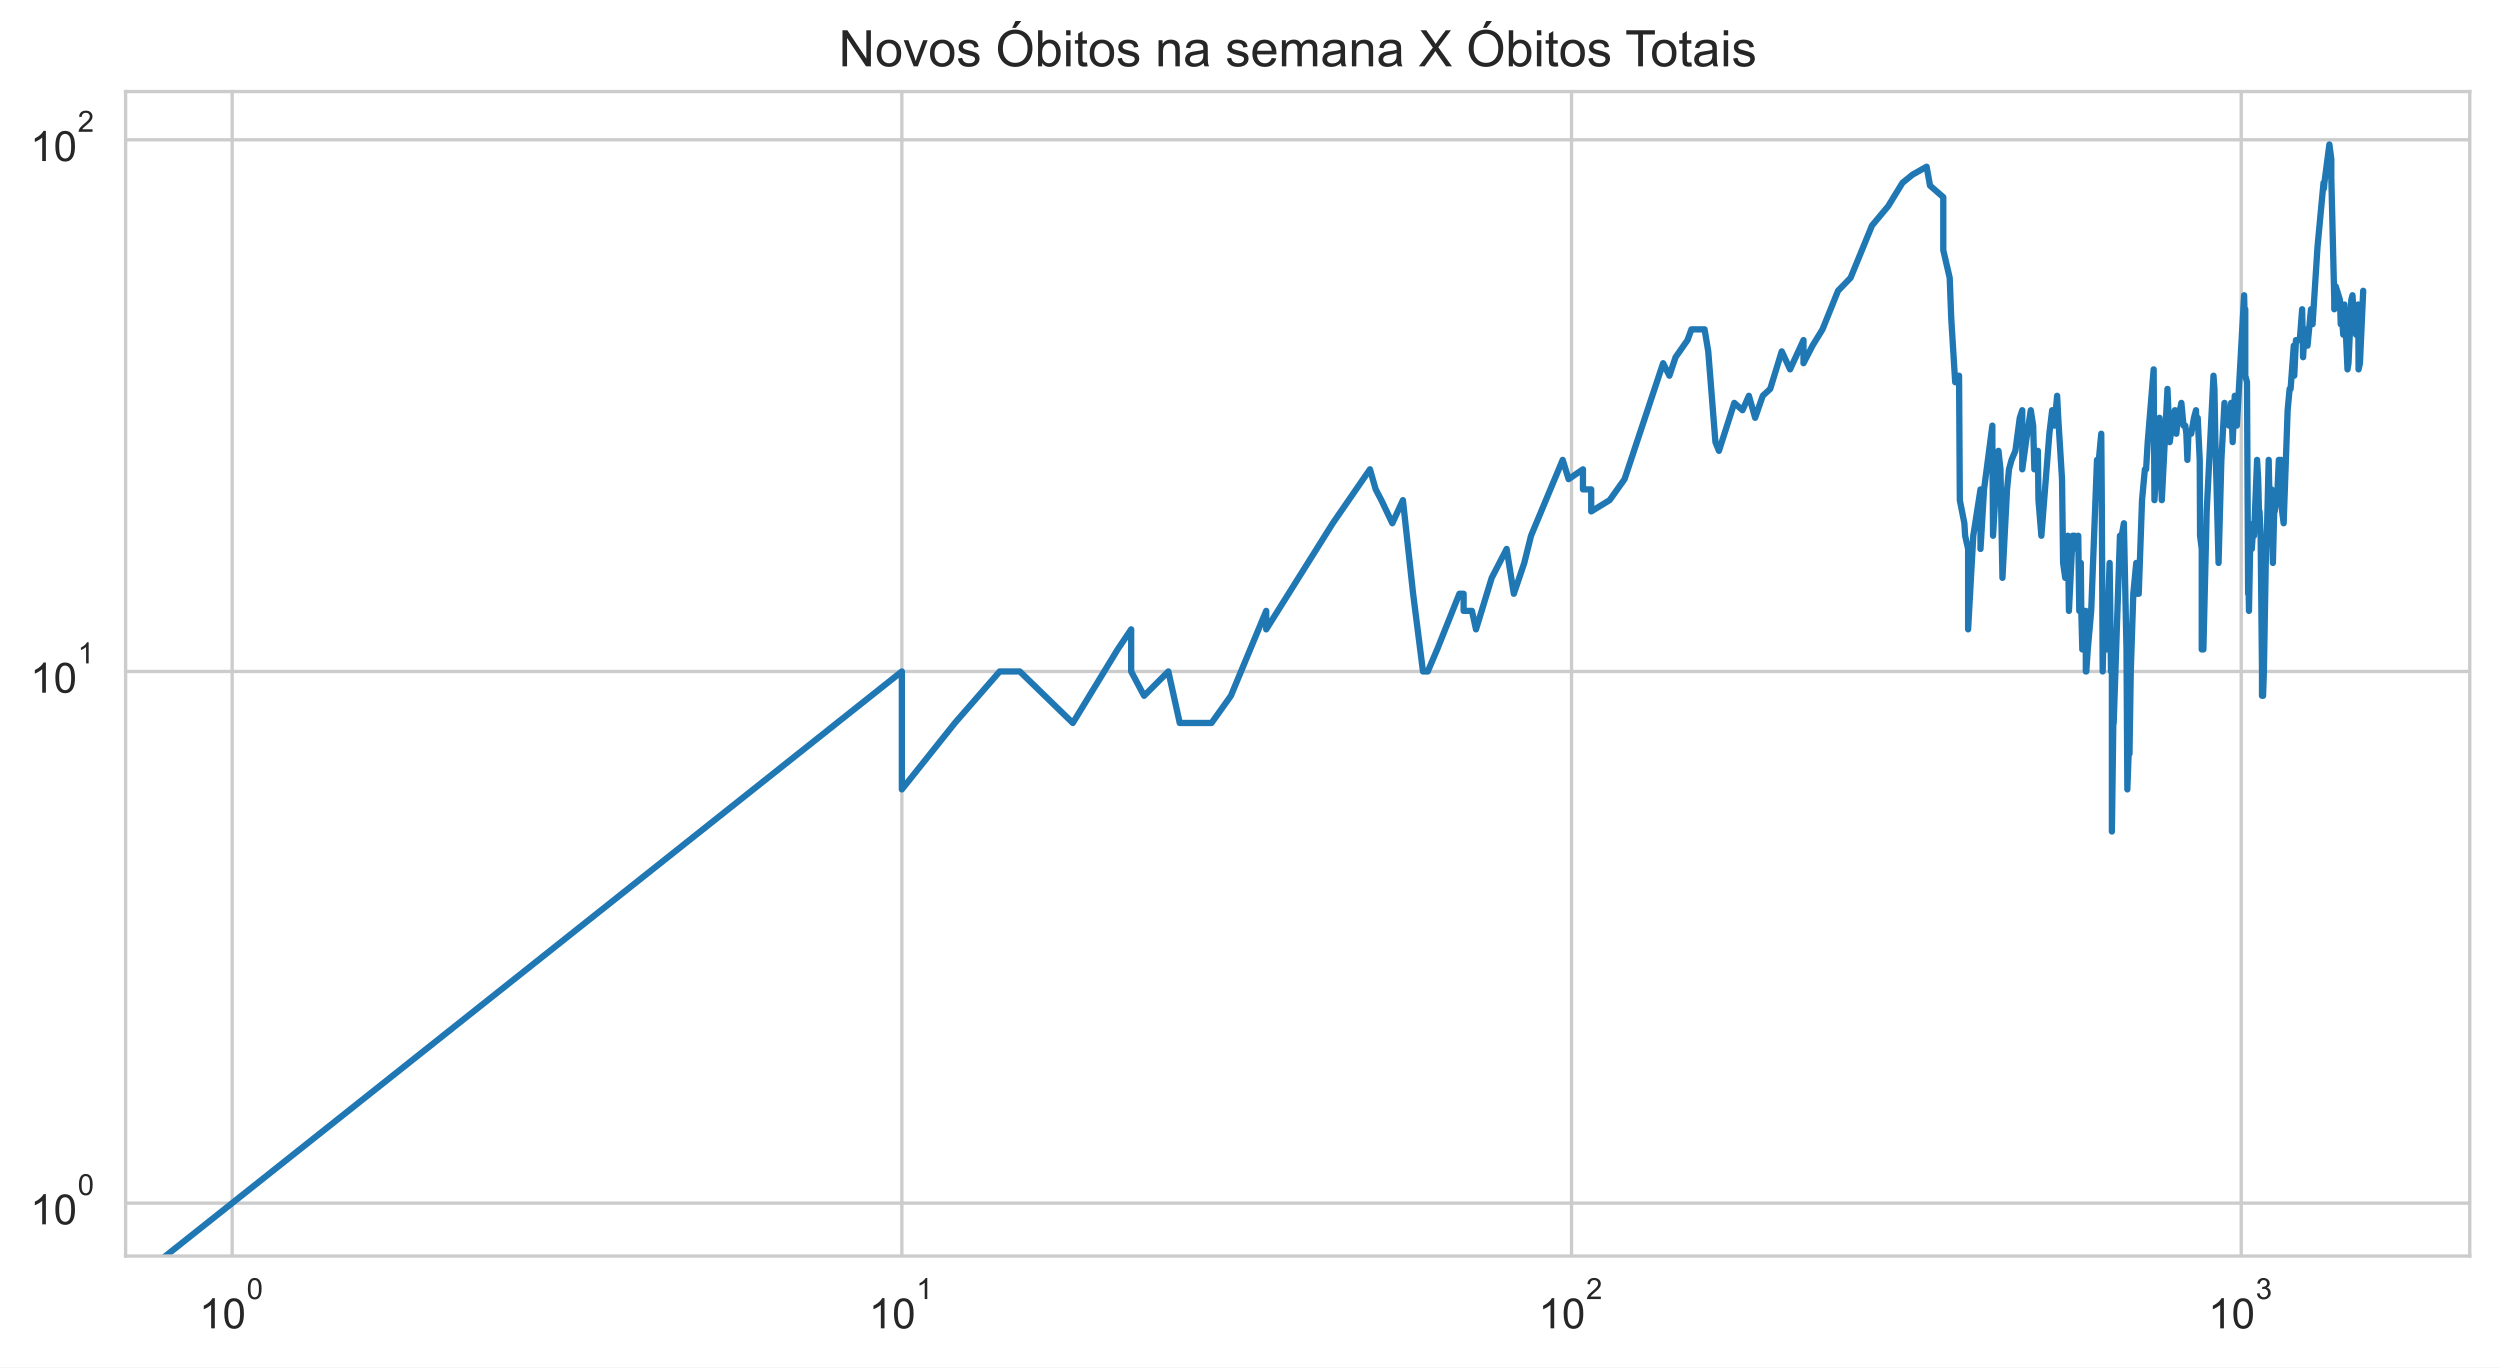
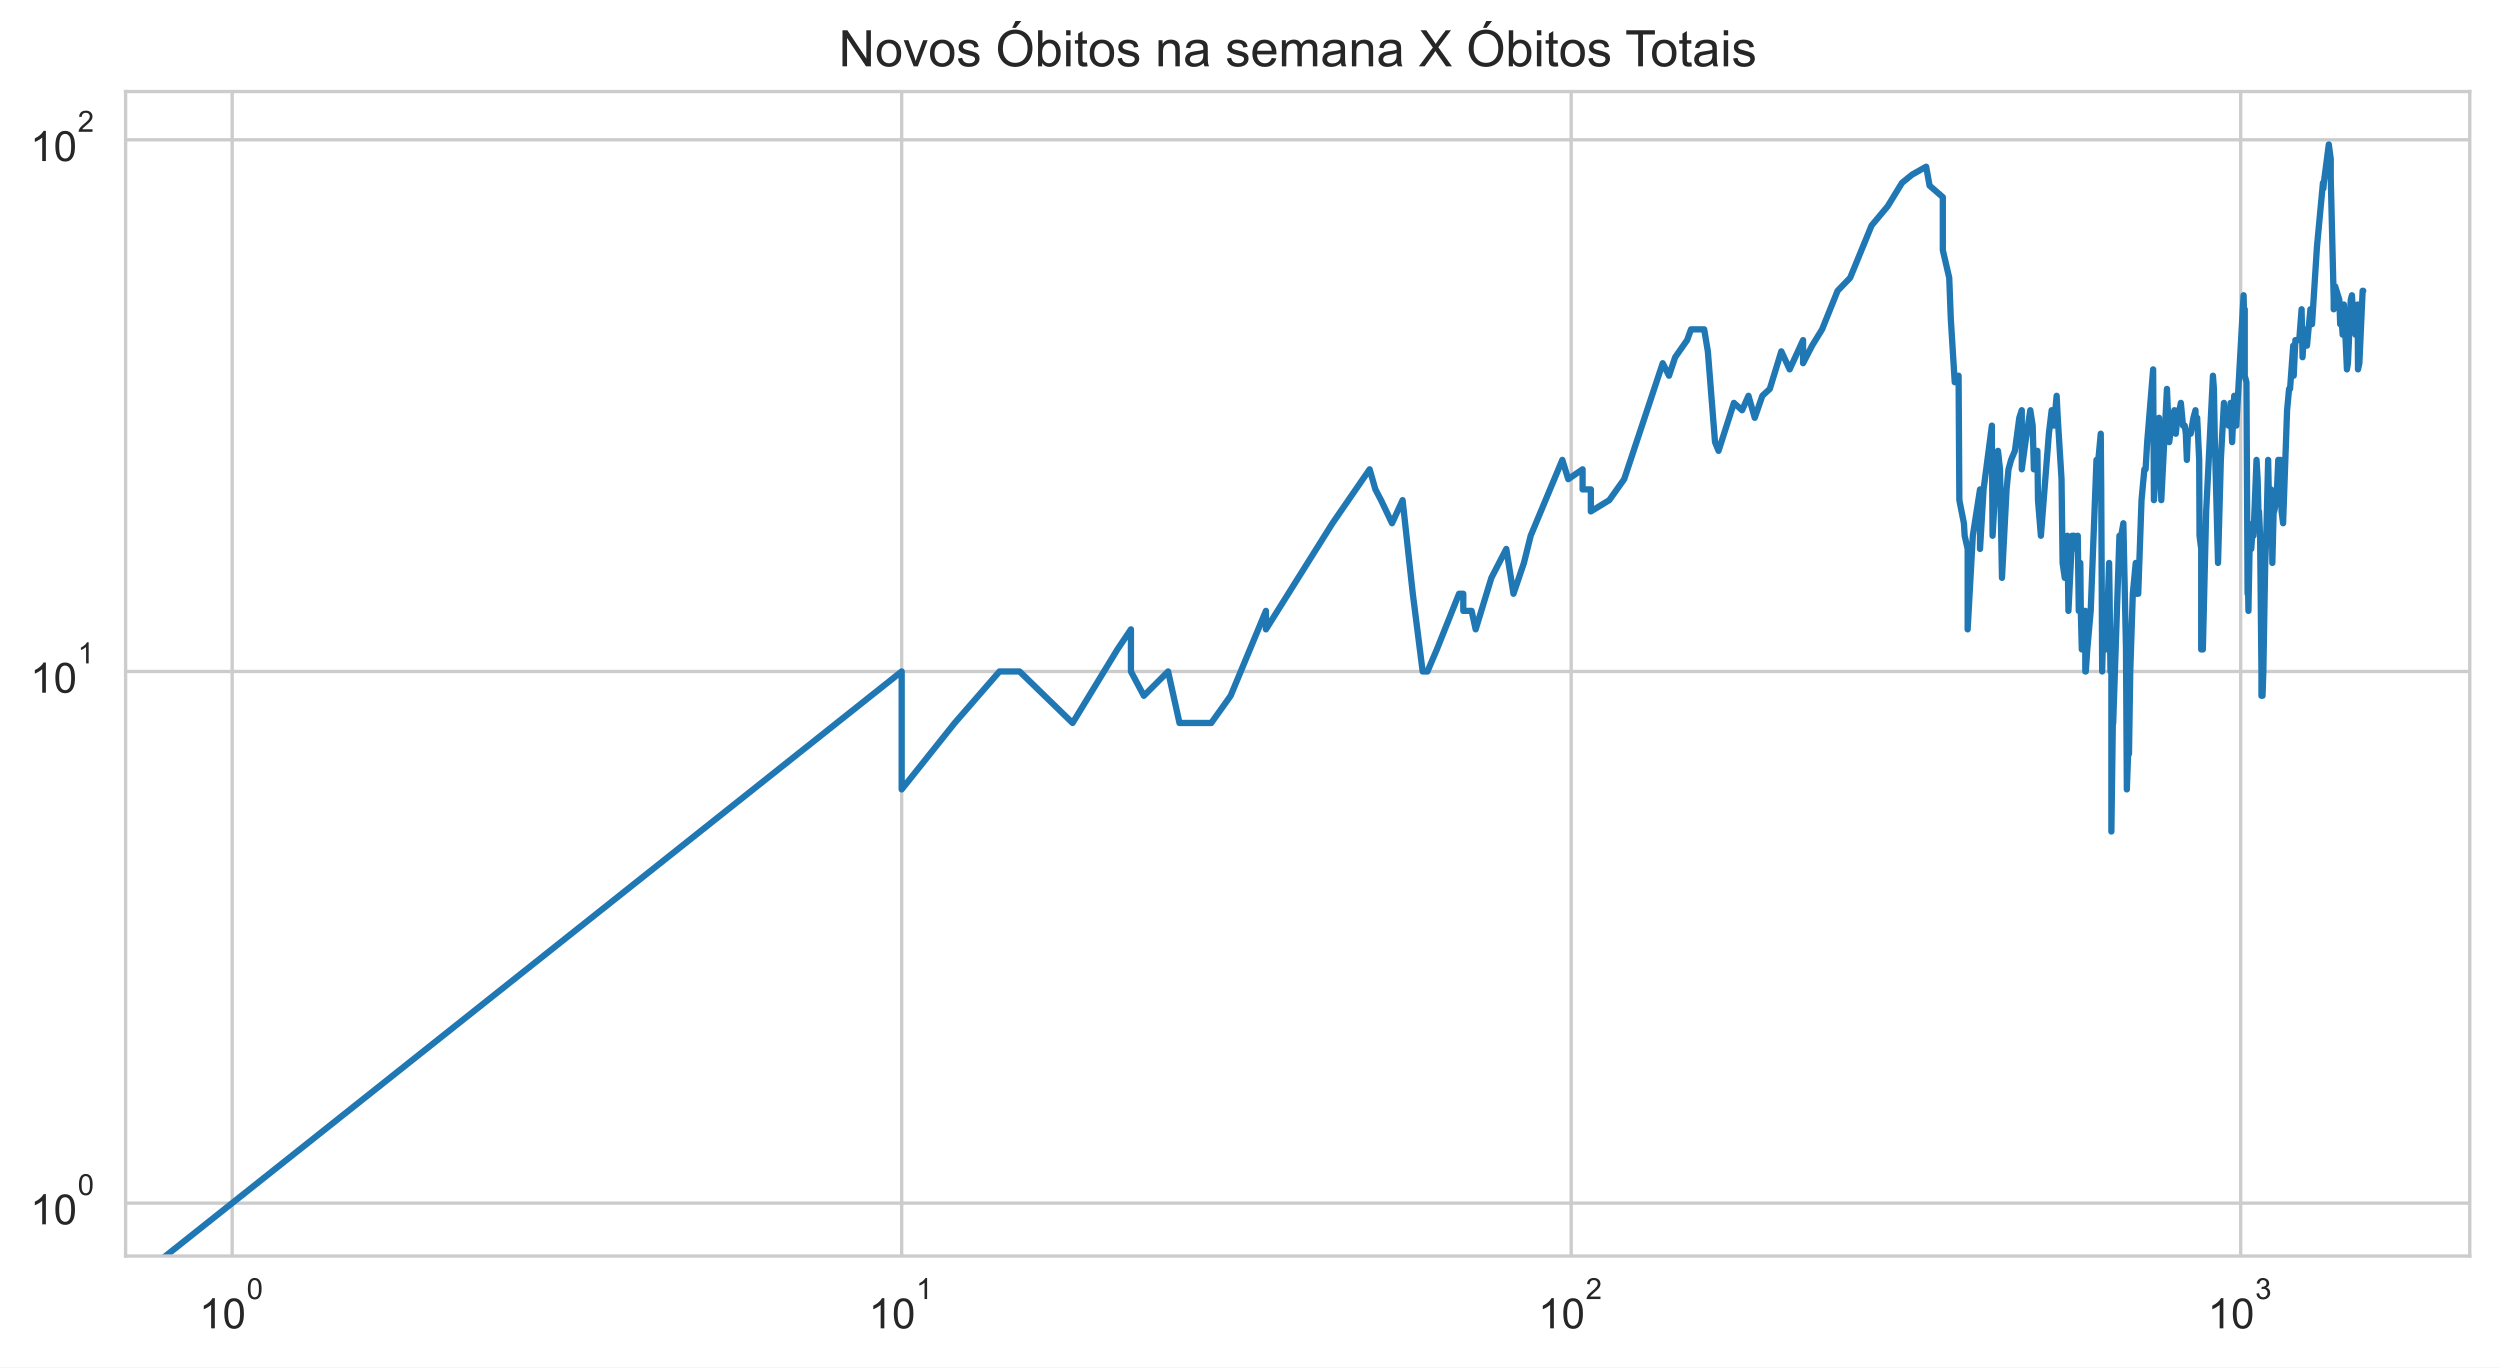
<svg xmlns="http://www.w3.org/2000/svg" xmlns:xlink="http://www.w3.org/1999/xlink" height="325.489pt" version="1.1" viewBox="0 0 595.1 325.489" width="595.1pt">
  <defs>
    <style type="text/css">*{stroke-linecap:butt;stroke-linejoin:round;}</style>
  </defs>
  <g id="figure_1">
    <g id="patch_1">
      <path d="M 0 325.489  L 595.1 325.489  L 595.1 0  L 0 0  z " style="fill:#ffffff;" />
    </g>
    <g id="axes_1">
      <g id="patch_2">
        <path d="M 29.9 298.989  L 587.9 298.989  L 587.9 21.789  L 29.9 21.789  z " style="fill:#ffffff;" />
      </g>
      <g id="matplotlib.axis_1">
        <g id="xtick_1">
          <g id="line2d_1">
-             <path clip-path="url(#p0f018f49ba)" d="M 55.264 298.989  L 55.264 21.789  " style="fill:none;stroke:#cccccc;stroke-linecap:round;stroke-width:0.8;" />
+             <path clip-path="url(#p138725dd23)" d="M 55.264 298.989  L 55.264 21.789  " style="fill:none;stroke:#cccccc;stroke-linecap:round;stroke-width:0.8;" />
          </g>
          <g id="text_1">
            <g style="fill:#262626;" transform="translate(47.41364 316.3019)scale(0.1 -0.1)">
              <defs>
                <path d="M 2384 0  L 1822 0  L 1822 3584  Q 1619 3391 1289 3197  Q 959 3003 697 2906  L 697 3450  Q 1169 3672 1522 3987  Q 1875 4303 2022 4600  L 2384 4600  L 2384 0  z " id="ArialMT-31" transform="scale(0.015625)" />
                <path d="M 266 2259  Q 266 3072 433 3567  Q 600 4063 929 4331  Q 1259 4600 1759 4600  Q 2128 4600 2406 4451  Q 2684 4303 2865 4023  Q 3047 3744 3150 3342  Q 3253 2941 3253 2259  Q 3253 1453 3087 958  Q 2922 463 2592 192  Q 2263 -78 1759 -78  Q 1097 -78 719 397  Q 266 969 266 2259  z M 844 2259  Q 844 1131 1108 757  Q 1372 384 1759 384  Q 2147 384 2411 759  Q 2675 1134 2675 2259  Q 2675 3391 2411 3762  Q 2147 4134 1753 4134  Q 1366 4134 1134 3806  Q 844 3388 844 2259  z " id="ArialMT-30" transform="scale(0.015625)" />
              </defs>
              <use transform="translate(0 0.99375)" xlink:href="#ArialMT-31" />
              <use transform="translate(55.61523 0.99375)" xlink:href="#ArialMT-30" />
              <use transform="translate(112.9728 70.6875)scale(0.7)" xlink:href="#ArialMT-30" />
            </g>
          </g>
        </g>
        <g id="xtick_2">
          <g id="line2d_2">
-             <path clip-path="url(#p0f018f49ba)" d="M 214.677 298.989  L 214.677 21.789  " style="fill:none;stroke:#cccccc;stroke-linecap:round;stroke-width:0.8;" />
+             <path clip-path="url(#p138725dd23)" d="M 214.634 298.989  L 214.634 21.789  " style="fill:none;stroke:#cccccc;stroke-linecap:round;stroke-width:0.8;" />
          </g>
          <g id="text_2">
-             <g style="fill:#262626;" transform="translate(206.8266 316.3019)scale(0.1 -0.1)">
+             <g style="fill:#262626;" transform="translate(206.7838 316.3019)scale(0.1 -0.1)">
              <use transform="translate(0 0.99375)" xlink:href="#ArialMT-31" />
              <use transform="translate(55.61523 0.99375)" xlink:href="#ArialMT-30" />
              <use transform="translate(112.9728 70.6875)scale(0.7)" xlink:href="#ArialMT-31" />
            </g>
          </g>
        </g>
        <g id="xtick_3">
          <g id="line2d_3">
-             <path clip-path="url(#p0f018f49ba)" d="M 374.09 298.989  L 374.09 21.789  " style="fill:none;stroke:#cccccc;stroke-linecap:round;stroke-width:0.8;" />
+             <path clip-path="url(#p138725dd23)" d="M 374.004 298.989  L 374.004 21.789  " style="fill:none;stroke:#cccccc;stroke-linecap:round;stroke-width:0.8;" />
          </g>
          <g id="text_3">
-             <g style="fill:#262626;" transform="translate(366.2396 316.3019)scale(0.1 -0.1)">
+             <g style="fill:#262626;" transform="translate(366.1539 316.3019)scale(0.1 -0.1)">
              <defs>
                <path d="M 3222 541  L 3222 0  L 194 0  Q 188 203 259 391  Q 375 700 629 1000  Q 884 1300 1366 1694  Q 2113 2306 2375 2664  Q 2638 3022 2638 3341  Q 2638 3675 2398 3904  Q 2159 4134 1775 4134  Q 1369 4134 1125 3890  Q 881 3647 878 3216  L 300 3275  Q 359 3922 746 4261  Q 1134 4600 1788 4600  Q 2447 4600 2831 4234  Q 3216 3869 3216 3328  Q 3216 3053 3103 2787  Q 2991 2522 2730 2228  Q 2469 1934 1863 1422  Q 1356 997 1212 845  Q 1069 694 975 541  L 3222 541  z " id="ArialMT-32" transform="scale(0.015625)" />
              </defs>
              <use transform="translate(0 0.99375)" xlink:href="#ArialMT-31" />
              <use transform="translate(55.61523 0.99375)" xlink:href="#ArialMT-30" />
              <use transform="translate(112.9728 70.6875)scale(0.7)" xlink:href="#ArialMT-32" />
            </g>
          </g>
        </g>
        <g id="xtick_4">
          <g id="line2d_4">
-             <path clip-path="url(#p0f018f49ba)" d="M 533.503 298.989  L 533.503 21.789  " style="fill:none;stroke:#cccccc;stroke-linecap:round;stroke-width:0.8;" />
+             <path clip-path="url(#p138725dd23)" d="M 533.374 298.989  L 533.374 21.789  " style="fill:none;stroke:#cccccc;stroke-linecap:round;stroke-width:0.8;" />
          </g>
          <g id="text_4">
-             <g style="fill:#262626;" transform="translate(525.6526 316.3019)scale(0.1 -0.1)">
+             <g style="fill:#262626;" transform="translate(525.524 316.3019)scale(0.1 -0.1)">
              <defs>
                <path d="M 269 1209  L 831 1284  Q 928 806 1161 595  Q 1394 384 1728 384  Q 2125 384 2398 659  Q 2672 934 2672 1341  Q 2672 1728 2419 1979  Q 2166 2231 1775 2231  Q 1616 2231 1378 2169  L 1441 2663  Q 1497 2656 1531 2656  Q 1891 2656 2178 2843  Q 2466 3031 2466 3422  Q 2466 3731 2256 3934  Q 2047 4138 1716 4138  Q 1388 4138 1169 3931  Q 950 3725 888 3313  L 325 3413  Q 428 3978 793 4289  Q 1159 4600 1703 4600  Q 2078 4600 2393 4439  Q 2709 4278 2876 4000  Q 3044 3722 3044 3409  Q 3044 3113 2884 2869  Q 2725 2625 2413 2481  Q 2819 2388 3044 2092  Q 3269 1797 3269 1353  Q 3269 753 2831 336  Q 2394 -81 1725 -81  Q 1122 -81 723 278  Q 325 638 269 1209  z " id="ArialMT-33" transform="scale(0.015625)" />
              </defs>
              <use transform="translate(0 0.99375)" xlink:href="#ArialMT-31" />
              <use transform="translate(55.61523 0.99375)" xlink:href="#ArialMT-30" />
              <use transform="translate(112.9728 70.6875)scale(0.7)" xlink:href="#ArialMT-33" />
            </g>
          </g>
        </g>
        <g id="xtick_5" />
        <g id="xtick_6" />
        <g id="xtick_7" />
        <g id="xtick_8" />
        <g id="xtick_9" />
        <g id="xtick_10" />
        <g id="xtick_11" />
        <g id="xtick_12" />
        <g id="xtick_13" />
        <g id="xtick_14" />
        <g id="xtick_15" />
        <g id="xtick_16" />
        <g id="xtick_17" />
        <g id="xtick_18" />
        <g id="xtick_19" />
        <g id="xtick_20" />
        <g id="xtick_21" />
        <g id="xtick_22" />
        <g id="xtick_23" />
        <g id="xtick_24" />
        <g id="xtick_25" />
        <g id="xtick_26" />
        <g id="xtick_27" />
        <g id="xtick_28" />
        <g id="xtick_29" />
        <g id="xtick_30" />
        <g id="xtick_31" />
        <g id="xtick_32" />
      </g>
      <g id="matplotlib.axis_2">
        <g id="ytick_1">
          <g id="line2d_5">
-             <path clip-path="url(#p0f018f49ba)" d="M 29.9 286.389  L 587.9 286.389  " style="fill:none;stroke:#cccccc;stroke-linecap:round;stroke-width:0.8;" />
+             <path clip-path="url(#p138725dd23)" d="M 29.9 286.389  L 587.9 286.389  " style="fill:none;stroke:#cccccc;stroke-linecap:round;stroke-width:0.8;" />
          </g>
          <g id="text_5">
            <g style="fill:#262626;" transform="translate(7.2 291.5456)scale(0.1 -0.1)">
              <use transform="translate(0 0.99375)" xlink:href="#ArialMT-31" />
              <use transform="translate(55.61523 0.99375)" xlink:href="#ArialMT-30" />
              <use transform="translate(112.9728 70.6875)scale(0.7)" xlink:href="#ArialMT-30" />
            </g>
          </g>
        </g>
        <g id="ytick_2">
          <g id="line2d_6">
-             <path clip-path="url(#p0f018f49ba)" d="M 29.9 159.834  L 587.9 159.834  " style="fill:none;stroke:#cccccc;stroke-linecap:round;stroke-width:0.8;" />
+             <path clip-path="url(#p138725dd23)" d="M 29.9 159.834  L 587.9 159.834  " style="fill:none;stroke:#cccccc;stroke-linecap:round;stroke-width:0.8;" />
          </g>
          <g id="text_6">
            <g style="fill:#262626;" transform="translate(7.2 164.9904)scale(0.1 -0.1)">
              <use transform="translate(0 0.99375)" xlink:href="#ArialMT-31" />
              <use transform="translate(55.61523 0.99375)" xlink:href="#ArialMT-30" />
              <use transform="translate(112.9728 70.6875)scale(0.7)" xlink:href="#ArialMT-31" />
            </g>
          </g>
        </g>
        <g id="ytick_3">
          <g id="line2d_7">
-             <path clip-path="url(#p0f018f49ba)" d="M 29.9 33.279  L 587.9 33.279  " style="fill:none;stroke:#cccccc;stroke-linecap:round;stroke-width:0.8;" />
+             <path clip-path="url(#p138725dd23)" d="M 29.9 33.279  L 587.9 33.279  " style="fill:none;stroke:#cccccc;stroke-linecap:round;stroke-width:0.8;" />
          </g>
          <g id="text_7">
            <g style="fill:#262626;" transform="translate(7.2 38.43524)scale(0.1 -0.1)">
              <use transform="translate(0 0.99375)" xlink:href="#ArialMT-31" />
              <use transform="translate(55.61523 0.99375)" xlink:href="#ArialMT-30" />
              <use transform="translate(112.9728 70.6875)scale(0.7)" xlink:href="#ArialMT-32" />
            </g>
          </g>
        </g>
        <g id="ytick_4" />
        <g id="ytick_5" />
        <g id="ytick_6" />
        <g id="ytick_7" />
        <g id="ytick_8" />
        <g id="ytick_9" />
        <g id="ytick_10" />
        <g id="ytick_11" />
        <g id="ytick_12" />
        <g id="ytick_13" />
        <g id="ytick_14" />
        <g id="ytick_15" />
        <g id="ytick_16" />
        <g id="ytick_17" />
        <g id="ytick_18" />
        <g id="ytick_19" />
        <g id="ytick_20" />
        <g id="ytick_21" />
      </g>
      <g id="line2d_8">
-         <path clip-path="url(#p0f018f49ba)" d="M 4.752 326.489  L 214.677 159.834  L 214.677 187.91  L 227.299 172.099  L 237.971 159.834  L 237.971 159.834  L 242.748 159.834  L 255.37 172.099  L 266.043 154.596  L 269.263 149.813  L 269.263 159.834  L 272.341 165.625  L 272.341 165.625  L 278.113 159.834  L 280.829 172.099  L 288.389 172.099  L 293.006 165.625  L 301.408 145.414  L 301.408 149.813  L 301.408 149.813  L 317.251 124.556  L 326.102 111.716  L 327.473 116.499  L 328.817 119.056  L 331.43 124.556  L 333.948 119.056  L 336.377 141.341  L 338.724 159.834  L 339.868 159.834  L 342.102 154.596  L 347.389 141.341  L 348.4 141.341  L 348.4 145.414  L 350.378 145.414  L 351.347 149.813  L 355.09 137.549  L 358.641 130.67  L 360.35 141.341  L 362.838 134.002  L 364.448 127.528  L 371.981 109.473  L 373.394 114.056  L 376.805 111.716  L 376.805 116.499  L 378.774 116.499  L 378.774 121.737  L 383.161 119.056  L 386.712 114.056  L 395.885 86.46  L 397.384 89.431  L 398.852 85.032  L 401.698 80.959  L 402.621 78.402  L 405.758 78.402  L 406.629 83.64  L 408.339 105.243  L 409.178 107.317  L 412.833 95.905  L 414.783 97.65  L 416.305 94.214  L 417.794 99.452  L 419.611 94.214  L 421.382 92.573  L 424.124 83.64  L 426.112 87.925  L 429.303 80.959  L 429.303 86.46  L 431.452 82.283  L 433.829 78.402  L 437.526 69.22  L 440.508 66.137  L 445.619 53.673  L 449.453 49.091  L 452.864 43.52  L 455.263 41.569  L 458.61 39.684  L 459.422 44.186  L 462.579 46.935  L 462.579 59.553  L 462.579 59.553  L 464.105 66.137  L 464.481 75.959  L 465.413 90.98  L 466.332 89.431  L 466.515 119.056  L 466.515 119.056  L 467.599 124.556  L 467.778 127.528  L 468.49 130.67  L 468.49 149.813  L 469.719 127.528  L 469.719 127.528  L 471.437 116.499  L 471.437 130.67  L 472.28 116.499  L 474.263 101.315  L 474.263 105.243  L 474.263 105.243  L 474.426 127.528  L 474.912 119.056  L 475.714 107.317  L 476.191 111.716  L 476.664 137.549  L 477.757 116.499  L 478.22 111.716  L 478.833 109.473  L 479.742 107.317  L 480.787 99.452  L 481.378 97.65  L 481.378 111.716  L 481.378 111.716  L 482.254 105.243  L 483.406 97.65  L 483.974 101.315  L 484.257 111.716  L 484.958 109.473  L 484.958 109.473  L 485.098 107.317  L 485.237 119.056  L 485.929 127.528  L 487.829 103.244  L 488.496 97.65  L 489.024 99.452  L 489.024 99.452  L 489.024 101.315  L 489.679 94.214  L 489.939 99.452  L 490.843 114.056  L 491.099 134.002  L 491.099 134.002  L 491.608 137.549  L 492.239 127.528  L 492.49 145.414  L 493.361 127.528  L 493.361 127.528  L 493.853 127.528  L 494.343 130.67  L 494.707 127.528  L 494.949 145.414  L 495.311 134.002  L 495.431 145.414  L 495.67 154.596  L 496.266 145.414  L 496.266 149.813  L 496.502 145.414  L 496.502 159.834  L 496.621 159.834  L 496.973 154.596  L 497.79 145.414  L 499.168 109.473  L 499.395 109.473  L 499.395 109.473  L 499.395 111.716  L 500.183 103.244  L 500.295 116.499  L 500.519 159.834  L 500.519 159.834  L 500.741 149.813  L 501.405 154.596  L 501.625 149.813  L 502.171 134.002  L 502.28 141.341  L 502.497 159.834  L 502.713 159.834  L 502.713 197.931  L 503.144 165.625  L 503.144 172.099  L 504.631 127.528  L 504.945 130.67  L 504.945 130.67  L 505.05 127.528  L 505.57 124.556  L 506.189 154.596  L 506.394 187.91  L 506.7 179.438  L 506.904 179.438  L 507.208 159.834  L 507.813 141.341  L 508.512 134.002  L 508.512 141.341  L 508.611 141.341  L 509.105 141.341  L 509.889 119.056  L 510.567 111.716  L 510.856 111.716  L 510.856 111.716  L 511.239 105.243  L 512.656 87.925  L 512.843 119.056  L 512.843 119.056  L 514.046 99.452  L 514.594 119.056  L 515.945 92.573  L 515.945 92.573  L 516.478 105.243  L 517.271 99.452  L 517.707 97.65  L 518.054 103.244  L 518.571 97.65  L 518.571 99.452  L 518.571 99.452  L 519.255 95.905  L 519.763 101.315  L 520.184 101.315  L 520.436 103.244  L 520.686 109.473  L 520.935 103.244  L 521.596 103.244  L 522.251 99.452  L 522.738 97.65  L 522.819 101.315  L 523.141 99.452  L 523.622 109.473  L 523.702 127.528  L 524.1 130.67  L 524.1 154.596  L 524.1 154.596  L 524.495 154.596  L 525.279 121.737  L 526.897 89.431  L 526.897 89.431  L 527.125 92.573  L 527.353 105.243  L 528.105 134.002  L 528.776 109.473  L 528.776 109.473  L 529.513 95.905  L 529.586 99.452  L 530.387 97.65  L 530.604 101.315  L 531.108 95.905  L 531.108 95.905  L 531.465 105.243  L 531.962 94.214  L 532.456 101.315  L 534.191 70.288  L 534.328 75.959  L 534.465 73.62  L 534.465 73.62  L 534.465 89.431  L 534.874 90.98  L 535.145 141.341  L 535.28 141.341  L 535.347 145.414  L 535.347 145.414  L 535.616 130.67  L 536.018 130.67  L 536.417 124.556  L 536.55 124.556  L 536.55 127.528  L 536.55 127.528  L 537.275 109.473  L 537.537 114.056  L 537.797 124.556  L 537.862 121.737  L 537.862 121.737  L 538.122 127.528  L 538.445 159.834  L 538.445 165.625  L 538.445 165.625  L 538.702 165.625  L 538.895 159.834  L 539.342 134.002  L 539.596 127.528  L 540.038 109.473  L 540.038 109.473  L 540.227 119.056  L 540.728 116.499  L 540.915 119.056  L 541.039 134.002  L 541.039 134.002  L 541.349 121.737  L 541.472 121.737  L 542.025 119.056  L 542.452 109.473  L 542.574 109.473  L 542.574 109.473  L 542.695 116.499  L 542.998 109.473  L 543.239 121.737  L 543.599 124.556  L 544.55 97.65  L 545.02 92.573  L 545.254 92.573  L 546.01 82.283  L 546.125 89.431  L 546.528 80.959  L 547.44 80.959  L 548.003 73.62  L 548.228 85.032  L 548.618 78.402  L 548.84 80.959  L 548.84 82.283  L 549.283 82.283  L 550.105 73.62  L 550.485 77.167  L 551.667 58.673  L 553.09 43.52  L 553.194 44.861  L 553.298 43.52  L 554.484 34.389  L 554.943 37.862  L 554.943 42.211  L 555.65 71.376  L 555.65 73.62  L 556.002 68.173  L 556.995 71.376  L 557.192 77.167  L 557.29 74.777  L 557.535 75.959  L 557.779 79.665  L 558.071 72.486  L 558.265 75.959  L 558.796 87.925  L 559.036 86.46  L 559.703 71.376  L 559.987 70.288  L 560.41 77.167  L 560.831 79.665  L 561.343 72.486  L 561.435 87.925  L 561.758 86.46  L 562.536 69.22  L 562.536 69.22  " style="fill:none;stroke:#1f77b4;stroke-linecap:round;stroke-width:1.5;" />
+         <path clip-path="url(#p138725dd23)" d="M 4.766 326.489  L 214.634 159.834  L 214.634 187.91  L 227.253 172.099  L 237.922 159.834  L 237.922 159.834  L 242.697 159.834  L 255.317 172.099  L 265.986 154.596  L 269.206 149.813  L 269.206 159.834  L 272.282 165.625  L 272.282 165.625  L 278.054 159.834  L 280.768 172.099  L 288.326 172.099  L 292.942 165.625  L 301.342 145.414  L 301.342 149.813  L 301.342 149.813  L 317.181 124.556  L 326.029 111.716  L 327.399 116.499  L 328.743 119.056  L 331.355 124.556  L 333.873 119.056  L 336.301 141.341  L 338.648 159.834  L 339.792 159.834  L 342.025 154.596  L 347.311 141.341  L 348.321 141.341  L 348.321 145.414  L 350.299 145.414  L 351.267 149.813  L 355.009 137.549  L 358.559 130.67  L 360.268 141.341  L 362.755 134.002  L 364.365 127.528  L 371.896 109.473  L 373.308 114.056  L 376.719 111.716  L 376.719 116.499  L 378.687 116.499  L 378.687 121.737  L 383.073 119.056  L 386.623 114.056  L 395.793 86.46  L 397.292 89.431  L 398.76 85.032  L 401.605 80.959  L 402.527 78.402  L 405.664 78.402  L 406.535 83.64  L 408.244 105.243  L 409.083 107.317  L 412.737 95.905  L 414.687 97.65  L 416.208 94.214  L 417.696 99.452  L 419.513 94.214  L 421.283 92.573  L 424.025 83.64  L 426.012 87.925  L 429.202 80.959  L 429.202 86.46  L 431.351 82.283  L 433.728 78.402  L 437.424 69.22  L 440.404 66.137  L 445.514 53.673  L 449.347 49.091  L 452.757 43.52  L 455.156 41.569  L 458.502 39.684  L 459.314 44.186  L 462.469 46.935  L 462.469 59.553  L 462.469 59.553  L 463.995 66.137  L 464.371 75.959  L 465.303 90.98  L 466.222 89.431  L 466.404 119.056  L 466.404 119.056  L 467.488 124.556  L 467.667 127.528  L 468.379 130.67  L 468.379 149.813  L 469.607 127.528  L 469.607 127.528  L 471.325 116.499  L 471.325 130.67  L 472.168 116.499  L 474.15 101.315  L 474.15 105.243  L 474.15 105.243  L 474.313 127.528  L 474.799 119.056  L 475.601 107.317  L 476.078 111.716  L 476.551 137.549  L 477.643 116.499  L 477.643 116.499  L 478.106 111.716  L 478.719 109.473  L 479.628 107.317  L 480.673 99.452  L 481.263 97.65  L 481.263 111.716  L 481.263 111.716  L 482.139 105.243  L 483.291 97.65  L 483.859 101.315  L 484.142 111.716  L 484.843 109.473  L 484.843 109.473  L 484.982 107.317  L 485.121 119.056  L 485.813 127.528  L 487.713 103.244  L 488.379 97.65  L 488.907 99.452  L 488.907 99.452  L 488.907 101.315  L 489.562 94.214  L 489.823 99.452  L 490.726 114.056  L 490.981 134.002  L 490.981 134.002  L 491.49 137.549  L 492.121 127.528  L 492.372 145.414  L 493.243 127.528  L 493.243 127.528  L 493.735 127.528  L 494.224 130.67  L 494.589 127.528  L 494.831 145.414  L 495.193 134.002  L 495.313 145.414  L 495.552 154.596  L 496.147 145.414  L 496.147 149.813  L 496.384 145.414  L 496.384 159.834  L 496.502 159.834  L 496.855 154.596  L 497.671 145.414  L 499.048 109.473  L 499.275 109.473  L 499.275 109.473  L 499.275 111.716  L 500.064 103.244  L 500.176 116.499  L 500.399 159.834  L 500.399 159.834  L 500.622 149.813  L 501.285 154.596  L 501.505 149.813  L 502.051 134.002  L 502.16 141.341  L 502.377 159.834  L 502.593 159.834  L 502.593 197.931  L 503.024 165.625  L 503.024 172.099  L 504.51 127.528  L 504.824 130.67  L 504.824 130.67  L 504.929 127.528  L 505.449 124.556  L 506.068 154.596  L 506.273 187.91  L 506.579 179.438  L 506.783 179.438  L 507.087 159.834  L 507.691 141.341  L 508.39 134.002  L 508.39 141.341  L 508.489 141.341  L 508.983 141.341  L 509.766 119.056  L 510.445 111.716  L 510.733 111.716  L 510.733 111.716  L 511.116 105.243  L 512.533 87.925  L 512.72 119.056  L 512.72 119.056  L 513.922 99.452  L 514.47 119.056  L 515.821 92.573  L 515.821 92.573  L 516.354 105.243  L 517.146 99.452  L 517.583 97.65  L 517.929 103.244  L 518.447 97.65  L 518.447 99.452  L 518.447 99.452  L 519.13 95.905  L 519.639 101.315  L 520.059 101.315  L 520.311 103.244  L 520.561 109.473  L 520.81 103.244  L 521.471 103.244  L 522.126 99.452  L 522.612 97.65  L 522.693 101.315  L 523.015 99.452  L 523.496 109.473  L 523.576 127.528  L 523.973 130.67  L 523.973 154.596  L 523.973 154.596  L 524.369 154.596  L 525.153 121.737  L 526.77 89.431  L 526.77 89.431  L 526.998 92.573  L 527.226 105.243  L 527.978 134.002  L 528.648 109.473  L 528.648 109.473  L 529.385 95.905  L 529.459 99.452  L 530.26 97.65  L 530.476 101.315  L 530.98 95.905  L 530.98 95.905  L 531.337 105.243  L 531.834 94.214  L 532.328 101.315  L 534.063 70.288  L 534.2 75.959  L 534.336 73.62  L 534.336 73.62  L 534.336 89.431  L 534.745 90.98  L 535.016 141.341  L 535.151 141.341  L 535.218 145.414  L 535.218 145.414  L 535.487 130.67  L 535.889 130.67  L 536.288 124.556  L 536.421 124.556  L 536.421 127.528  L 536.421 127.528  L 537.145 109.473  L 537.407 114.056  L 537.668 124.556  L 537.733 121.737  L 537.733 121.737  L 537.992 127.528  L 538.315 159.834  L 538.315 165.625  L 538.315 165.625  L 538.572 165.625  L 538.765 159.834  L 539.212 134.002  L 539.466 127.528  L 539.908 109.473  L 539.908 109.473  L 540.097 119.056  L 540.597 116.499  L 540.784 119.056  L 540.908 134.002  L 540.908 134.002  L 541.218 121.737  L 541.341 121.737  L 541.894 119.056  L 542.321 109.473  L 542.443 109.473  L 542.443 109.473  L 542.564 116.499  L 542.867 109.473  L 543.108 121.737  L 543.467 124.556  L 544.418 97.65  L 544.889 92.573  L 545.123 92.573  L 545.878 82.283  L 545.993 89.431  L 546.396 80.959  L 547.307 80.959  L 547.871 73.62  L 548.095 85.032  L 548.486 78.402  L 548.708 80.959  L 548.708 82.283  L 549.15 82.283  L 549.972 73.62  L 550.352 77.167  L 551.533 58.673  L 552.956 43.52  L 553.06 44.861  L 553.164 43.52  L 554.35 34.389  L 554.809 37.862  L 554.809 42.211  L 555.516 71.376  L 555.516 73.62  L 555.867 68.173  L 556.86 71.376  L 557.057 77.167  L 557.155 74.777  L 557.4 75.959  L 557.644 79.665  L 557.936 72.486  L 558.13 75.959  L 558.66 87.925  L 558.9 86.46  L 559.567 71.376  L 559.851 70.288  L 560.274 77.167  L 560.695 79.665  L 561.207 72.486  L 561.299 87.925  L 561.622 86.46  L 562.4 69.22  L 562.536 69.22  L 562.536 69.22  " style="fill:none;stroke:#1f77b4;stroke-linecap:round;stroke-width:1.5;" />
      </g>
      <g id="patch_3">
        <path d="M 29.9 298.989  L 29.9 21.789  " style="fill:none;stroke:#cccccc;stroke-linecap:square;stroke-linejoin:miter;stroke-width:0.8;" />
      </g>
      <g id="patch_4">
        <path d="M 587.9 298.989  L 587.9 21.789  " style="fill:none;stroke:#cccccc;stroke-linecap:square;stroke-linejoin:miter;stroke-width:0.8;" />
      </g>
      <g id="patch_5">
        <path d="M 29.9 298.989  L 587.9 298.989  " style="fill:none;stroke:#cccccc;stroke-linecap:square;stroke-linejoin:miter;stroke-width:0.8;" />
      </g>
      <g id="patch_6">
        <path d="M 29.9 21.789  L 587.9 21.789  " style="fill:none;stroke:#cccccc;stroke-linecap:square;stroke-linejoin:miter;stroke-width:0.8;" />
      </g>
      <g id="text_8">
        <g style="fill:#262626;" transform="translate(199.6278 15.78937)scale(0.12 -0.12)">
          <defs>
            <path d="M 488 0  L 488 4581  L 1109 4581  L 3516 984  L 3516 4581  L 4097 4581  L 4097 0  L 3475 0  L 1069 3600  L 1069 0  L 488 0  z " id="ArialMT-4e" transform="scale(0.015625)" />
            <path d="M 213 1659  Q 213 2581 725 3025  Q 1153 3394 1769 3394  Q 2453 3394 2887 2945  Q 3322 2497 3322 1706  Q 3322 1066 3130 698  Q 2938 331 2570 128  Q 2203 -75 1769 -75  Q 1072 -75 642 372  Q 213 819 213 1659  z M 791 1659  Q 791 1022 1069 705  Q 1347 388 1769 388  Q 2188 388 2466 706  Q 2744 1025 2744 1678  Q 2744 2294 2464 2611  Q 2184 2928 1769 2928  Q 1347 2928 1069 2612  Q 791 2297 791 1659  z " id="ArialMT-6f" transform="scale(0.015625)" />
            <path d="M 1344 0  L 81 3319  L 675 3319  L 1388 1331  Q 1503 1009 1600 663  Q 1675 925 1809 1294  L 2547 3319  L 3125 3319  L 1869 0  L 1344 0  z " id="ArialMT-76" transform="scale(0.015625)" />
            <path d="M 197 991  L 753 1078  Q 800 744 1014 566  Q 1228 388 1613 388  Q 2000 388 2187 545  Q 2375 703 2375 916  Q 2375 1106 2209 1216  Q 2094 1291 1634 1406  Q 1016 1563 777 1677  Q 538 1791 414 1992  Q 291 2194 291 2438  Q 291 2659 392 2848  Q 494 3038 669 3163  Q 800 3259 1026 3326  Q 1253 3394 1513 3394  Q 1903 3394 2198 3281  Q 2494 3169 2634 2976  Q 2775 2784 2828 2463  L 2278 2388  Q 2241 2644 2061 2787  Q 1881 2931 1553 2931  Q 1166 2931 1000 2803  Q 834 2675 834 2503  Q 834 2394 903 2306  Q 972 2216 1119 2156  Q 1203 2125 1616 2013  Q 2213 1853 2448 1751  Q 2684 1650 2818 1456  Q 2953 1263 2953 975  Q 2953 694 2789 445  Q 2625 197 2315 61  Q 2006 -75 1616 -75  Q 969 -75 630 194  Q 291 463 197 991  z " id="ArialMT-73" transform="scale(0.015625)" />
            <path id="ArialMT-20" transform="scale(0.015625)" />
            <path d="M 309 2231  Q 309 3372 921 4017  Q 1534 4663 2503 4663  Q 3138 4663 3647 4359  Q 4156 4056 4423 3514  Q 4691 2972 4691 2284  Q 4691 1588 4409 1038  Q 4128 488 3612 205  Q 3097 -78 2500 -78  Q 1853 -78 1343 234  Q 834 547 571 1087  Q 309 1628 309 2231  z M 934 2222  Q 934 1394 1379 917  Q 1825 441 2497 441  Q 3181 441 3623 922  Q 4066 1403 4066 2288  Q 4066 2847 3877 3264  Q 3688 3681 3323 3911  Q 2959 4141 2506 4141  Q 1863 4141 1398 3698  Q 934 3256 934 2222  z M 2118 4883  L 2533 5758  L 3271 5758  L 2583 4883  L 2118 4883  z " id="ArialMT-d3" transform="scale(0.015625)" />
            <path d="M 941 0  L 419 0  L 419 4581  L 981 4581  L 981 2947  Q 1338 3394 1891 3394  Q 2197 3394 2470 3270  Q 2744 3147 2920 2923  Q 3097 2700 3197 2384  Q 3297 2069 3297 1709  Q 3297 856 2875 390  Q 2453 -75 1863 -75  Q 1275 -75 941 416  L 941 0  z M 934 1684  Q 934 1088 1097 822  Q 1363 388 1816 388  Q 2184 388 2453 708  Q 2722 1028 2722 1663  Q 2722 2313 2464 2622  Q 2206 2931 1841 2931  Q 1472 2931 1203 2611  Q 934 2291 934 1684  z " id="ArialMT-62" transform="scale(0.015625)" />
            <path d="M 425 3934  L 425 4581  L 988 4581  L 988 3934  L 425 3934  z M 425 0  L 425 3319  L 988 3319  L 988 0  L 425 0  z " id="ArialMT-69" transform="scale(0.015625)" />
            <path d="M 1650 503  L 1731 6  Q 1494 -44 1306 -44  Q 1000 -44 831 53  Q 663 150 594 308  Q 525 466 525 972  L 525 2881  L 113 2881  L 113 3319  L 525 3319  L 525 4141  L 1084 4478  L 1084 3319  L 1650 3319  L 1650 2881  L 1084 2881  L 1084 941  Q 1084 700 1114 631  Q 1144 563 1211 522  Q 1278 481 1403 481  Q 1497 481 1650 503  z " id="ArialMT-74" transform="scale(0.015625)" />
            <path d="M 422 0  L 422 3319  L 928 3319  L 928 2847  Q 1294 3394 1984 3394  Q 2284 3394 2536 3286  Q 2788 3178 2913 3003  Q 3038 2828 3088 2588  Q 3119 2431 3119 2041  L 3119 0  L 2556 0  L 2556 2019  Q 2556 2363 2490 2533  Q 2425 2703 2258 2804  Q 2091 2906 1866 2906  Q 1506 2906 1245 2678  Q 984 2450 984 1813  L 984 0  L 422 0  z " id="ArialMT-6e" transform="scale(0.015625)" />
            <path d="M 2588 409  Q 2275 144 1986 34  Q 1697 -75 1366 -75  Q 819 -75 525 192  Q 231 459 231 875  Q 231 1119 342 1320  Q 453 1522 633 1644  Q 813 1766 1038 1828  Q 1203 1872 1538 1913  Q 2219 1994 2541 2106  Q 2544 2222 2544 2253  Q 2544 2597 2384 2738  Q 2169 2928 1744 2928  Q 1347 2928 1158 2789  Q 969 2650 878 2297  L 328 2372  Q 403 2725 575 2942  Q 747 3159 1072 3276  Q 1397 3394 1825 3394  Q 2250 3394 2515 3294  Q 2781 3194 2906 3042  Q 3031 2891 3081 2659  Q 3109 2516 3109 2141  L 3109 1391  Q 3109 606 3145 398  Q 3181 191 3288 0  L 2700 0  Q 2613 175 2588 409  z M 2541 1666  Q 2234 1541 1622 1453  Q 1275 1403 1131 1340  Q 988 1278 909 1158  Q 831 1038 831 891  Q 831 666 1001 516  Q 1172 366 1500 366  Q 1825 366 2078 508  Q 2331 650 2450 897  Q 2541 1088 2541 1459  L 2541 1666  z " id="ArialMT-61" transform="scale(0.015625)" />
            <path d="M 2694 1069  L 3275 997  Q 3138 488 2766 206  Q 2394 -75 1816 -75  Q 1088 -75 661 373  Q 234 822 234 1631  Q 234 2469 665 2931  Q 1097 3394 1784 3394  Q 2450 3394 2872 2941  Q 3294 2488 3294 1666  Q 3294 1616 3291 1516  L 816 1516  Q 847 969 1125 678  Q 1403 388 1819 388  Q 2128 388 2347 550  Q 2566 713 2694 1069  z M 847 1978  L 2700 1978  Q 2663 2397 2488 2606  Q 2219 2931 1791 2931  Q 1403 2931 1139 2672  Q 875 2413 847 1978  z " id="ArialMT-65" transform="scale(0.015625)" />
            <path d="M 422 0  L 422 3319  L 925 3319  L 925 2853  Q 1081 3097 1340 3245  Q 1600 3394 1931 3394  Q 2300 3394 2536 3241  Q 2772 3088 2869 2813  Q 3263 3394 3894 3394  Q 4388 3394 4653 3120  Q 4919 2847 4919 2278  L 4919 0  L 4359 0  L 4359 2091  Q 4359 2428 4304 2576  Q 4250 2725 4106 2815  Q 3963 2906 3769 2906  Q 3419 2906 3187 2673  Q 2956 2441 2956 1928  L 2956 0  L 2394 0  L 2394 2156  Q 2394 2531 2256 2718  Q 2119 2906 1806 2906  Q 1569 2906 1367 2781  Q 1166 2656 1075 2415  Q 984 2175 984 1722  L 984 0  L 422 0  z " id="ArialMT-6d" transform="scale(0.015625)" />
            <path d="M 28 0  L 1800 2388  L 238 4581  L 959 4581  L 1791 3406  Q 2050 3041 2159 2844  Q 2313 3094 2522 3366  L 3444 4581  L 4103 4581  L 2494 2422  L 4228 0  L 3478 0  L 2325 1634  Q 2228 1775 2125 1941  Q 1972 1691 1906 1597  L 756 0  L 28 0  z " id="ArialMT-58" transform="scale(0.015625)" />
            <path d="M 1659 0  L 1659 4041  L 150 4041  L 150 4581  L 3781 4581  L 3781 4041  L 2266 4041  L 2266 0  L 1659 0  z " id="ArialMT-54" transform="scale(0.015625)" />
          </defs>
          <use xlink:href="#ArialMT-4e" />
          <use x="72.217" xlink:href="#ArialMT-6f" />
          <use x="127.832" xlink:href="#ArialMT-76" />
          <use x="177.832" xlink:href="#ArialMT-6f" />
          <use x="233.447" xlink:href="#ArialMT-73" />
          <use x="283.447" xlink:href="#ArialMT-20" />
          <use x="311.23" xlink:href="#ArialMT-d3" />
          <use x="389.014" xlink:href="#ArialMT-62" />
          <use x="444.629" xlink:href="#ArialMT-69" />
          <use x="466.846" xlink:href="#ArialMT-74" />
          <use x="494.629" xlink:href="#ArialMT-6f" />
          <use x="550.244" xlink:href="#ArialMT-73" />
          <use x="600.244" xlink:href="#ArialMT-20" />
          <use x="628.027" xlink:href="#ArialMT-6e" />
          <use x="683.643" xlink:href="#ArialMT-61" />
          <use x="739.258" xlink:href="#ArialMT-20" />
          <use x="767.041" xlink:href="#ArialMT-73" />
          <use x="817.041" xlink:href="#ArialMT-65" />
          <use x="872.656" xlink:href="#ArialMT-6d" />
          <use x="955.957" xlink:href="#ArialMT-61" />
          <use x="1011.572" xlink:href="#ArialMT-6e" />
          <use x="1067.188" xlink:href="#ArialMT-61" />
          <use x="1122.803" xlink:href="#ArialMT-20" />
          <use x="1150.586" xlink:href="#ArialMT-58" />
          <use x="1217.285" xlink:href="#ArialMT-20" />
          <use x="1245.068" xlink:href="#ArialMT-d3" />
          <use x="1322.852" xlink:href="#ArialMT-62" />
          <use x="1378.467" xlink:href="#ArialMT-69" />
          <use x="1400.684" xlink:href="#ArialMT-74" />
          <use x="1428.467" xlink:href="#ArialMT-6f" />
          <use x="1484.082" xlink:href="#ArialMT-73" />
          <use x="1534.082" xlink:href="#ArialMT-20" />
          <use x="1560.115" xlink:href="#ArialMT-54" />
          <use x="1610.074" xlink:href="#ArialMT-6f" />
          <use x="1665.689" xlink:href="#ArialMT-74" />
          <use x="1693.473" xlink:href="#ArialMT-61" />
          <use x="1749.088" xlink:href="#ArialMT-69" />
          <use x="1771.305" xlink:href="#ArialMT-73" />
        </g>
      </g>
    </g>
  </g>
  <defs>
-     <clipPath id="p0f018f49ba">
+     <clipPath id="p138725dd23">
      <rect height="277.2" width="558" x="29.9" y="21.789" />
    </clipPath>
  </defs>
</svg>
